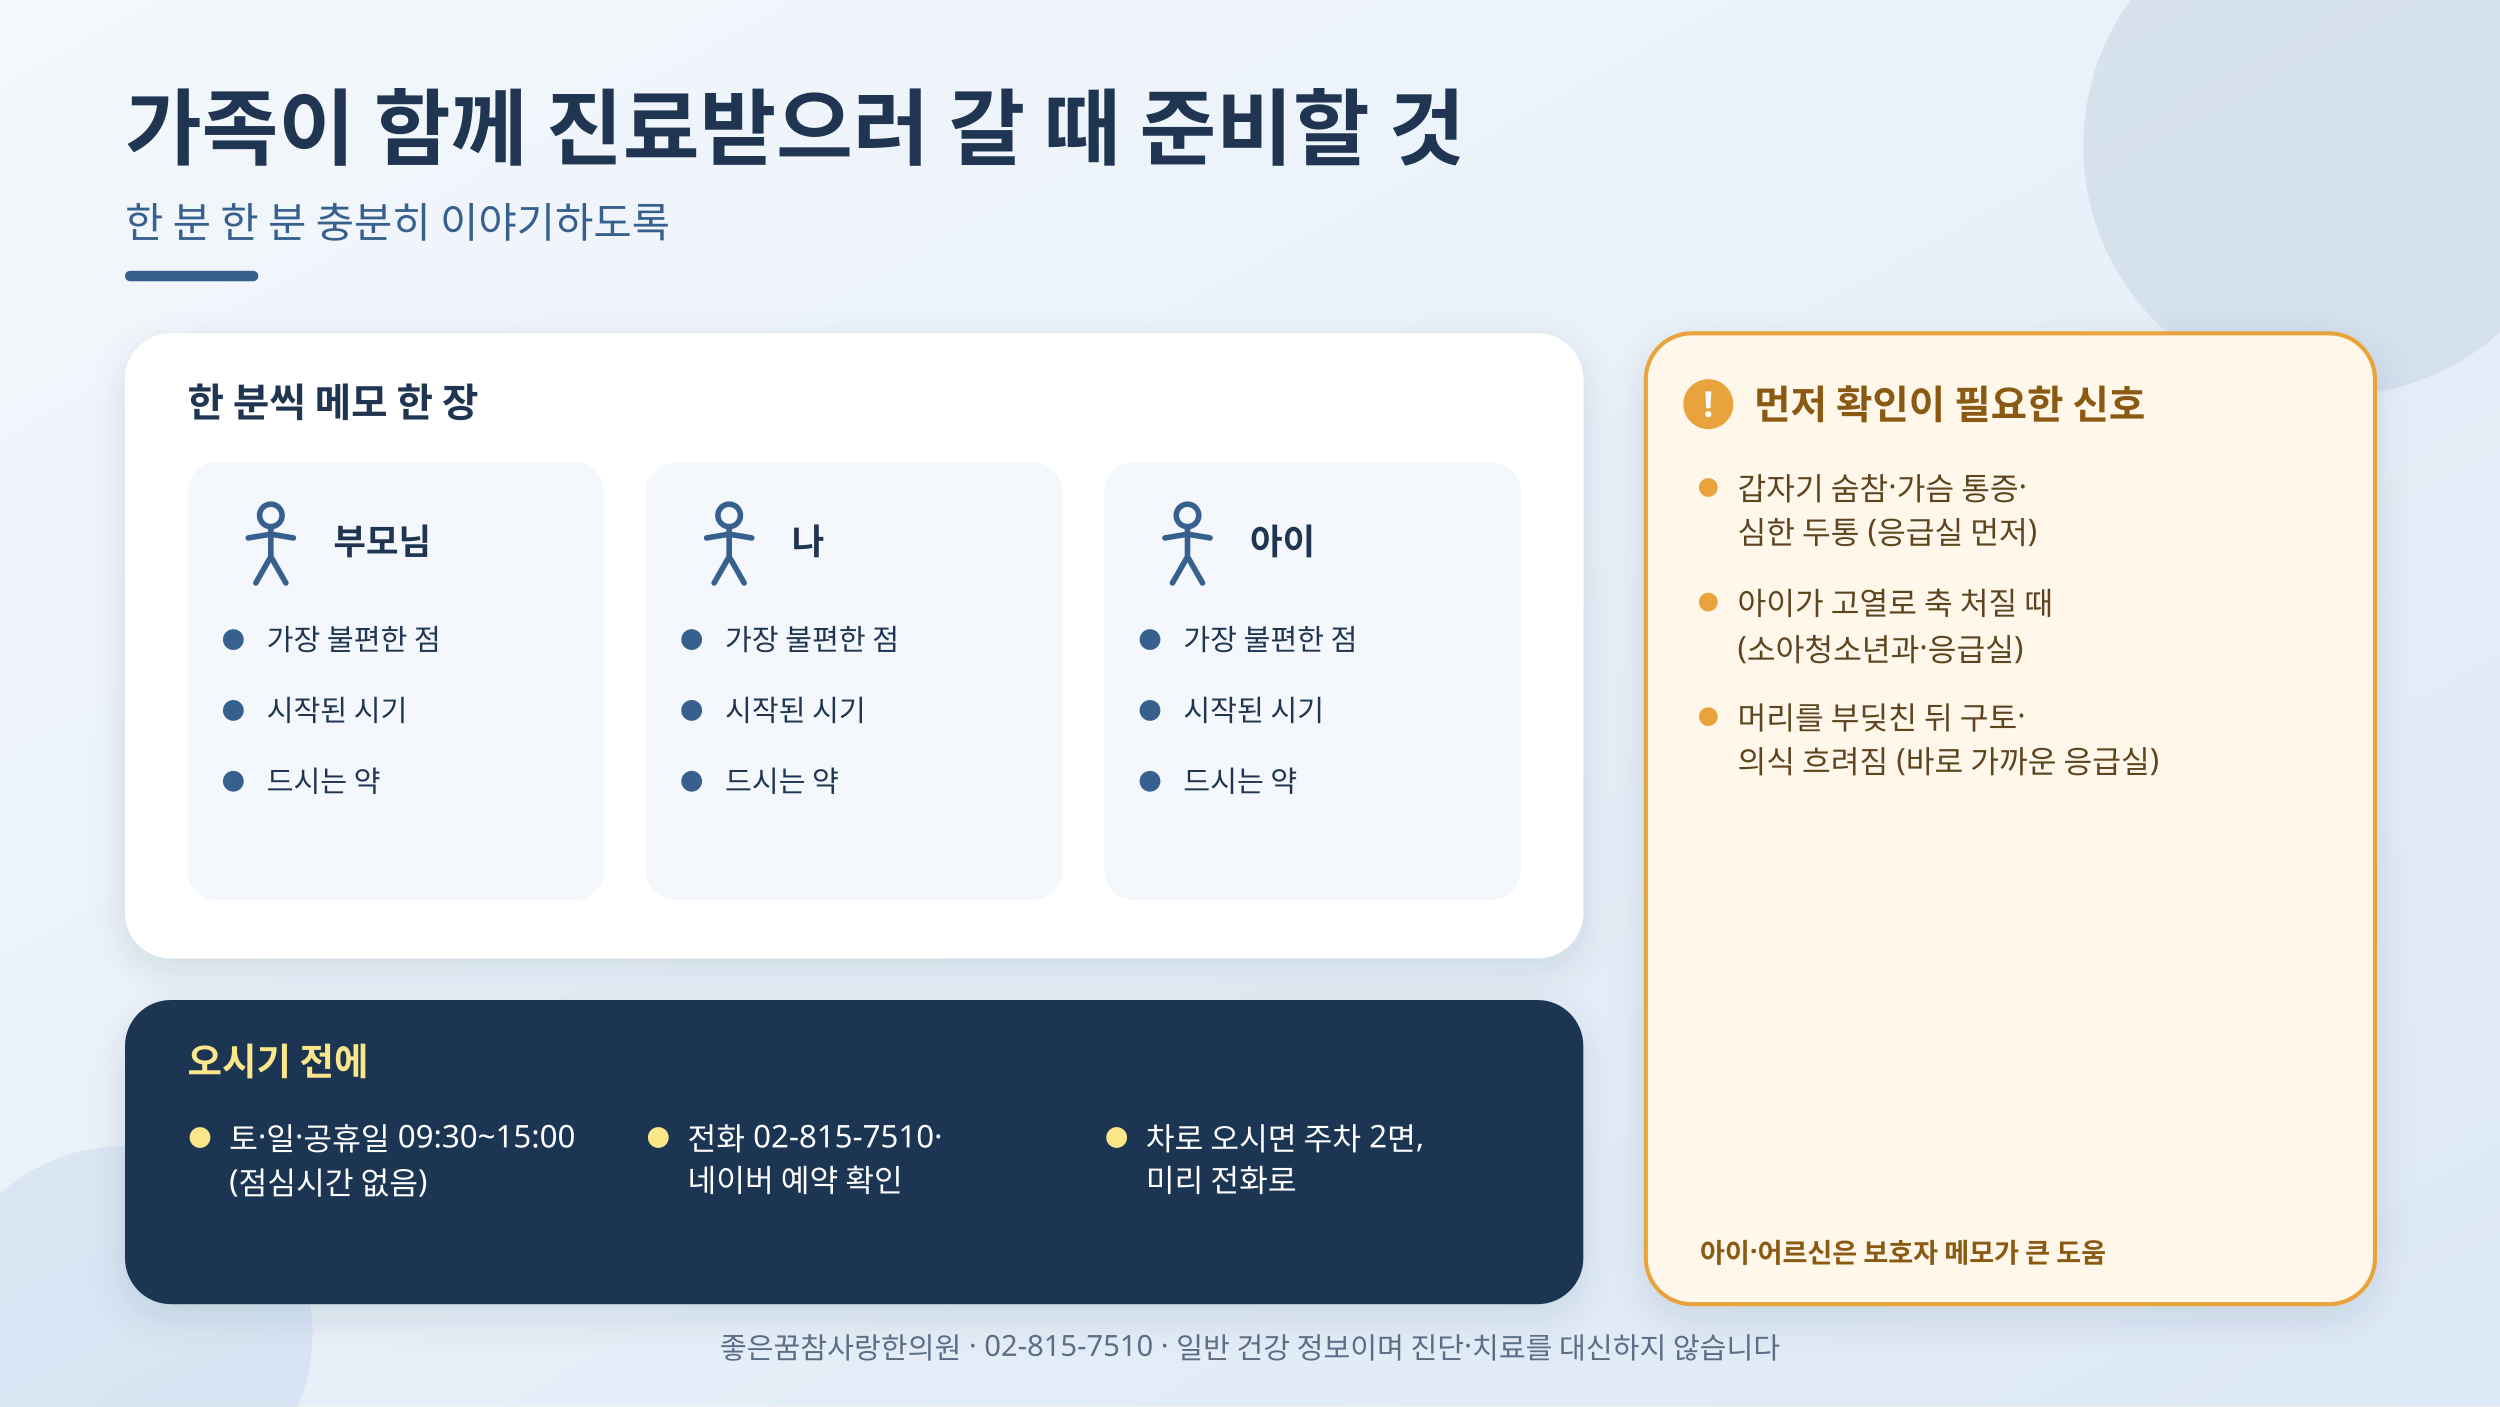
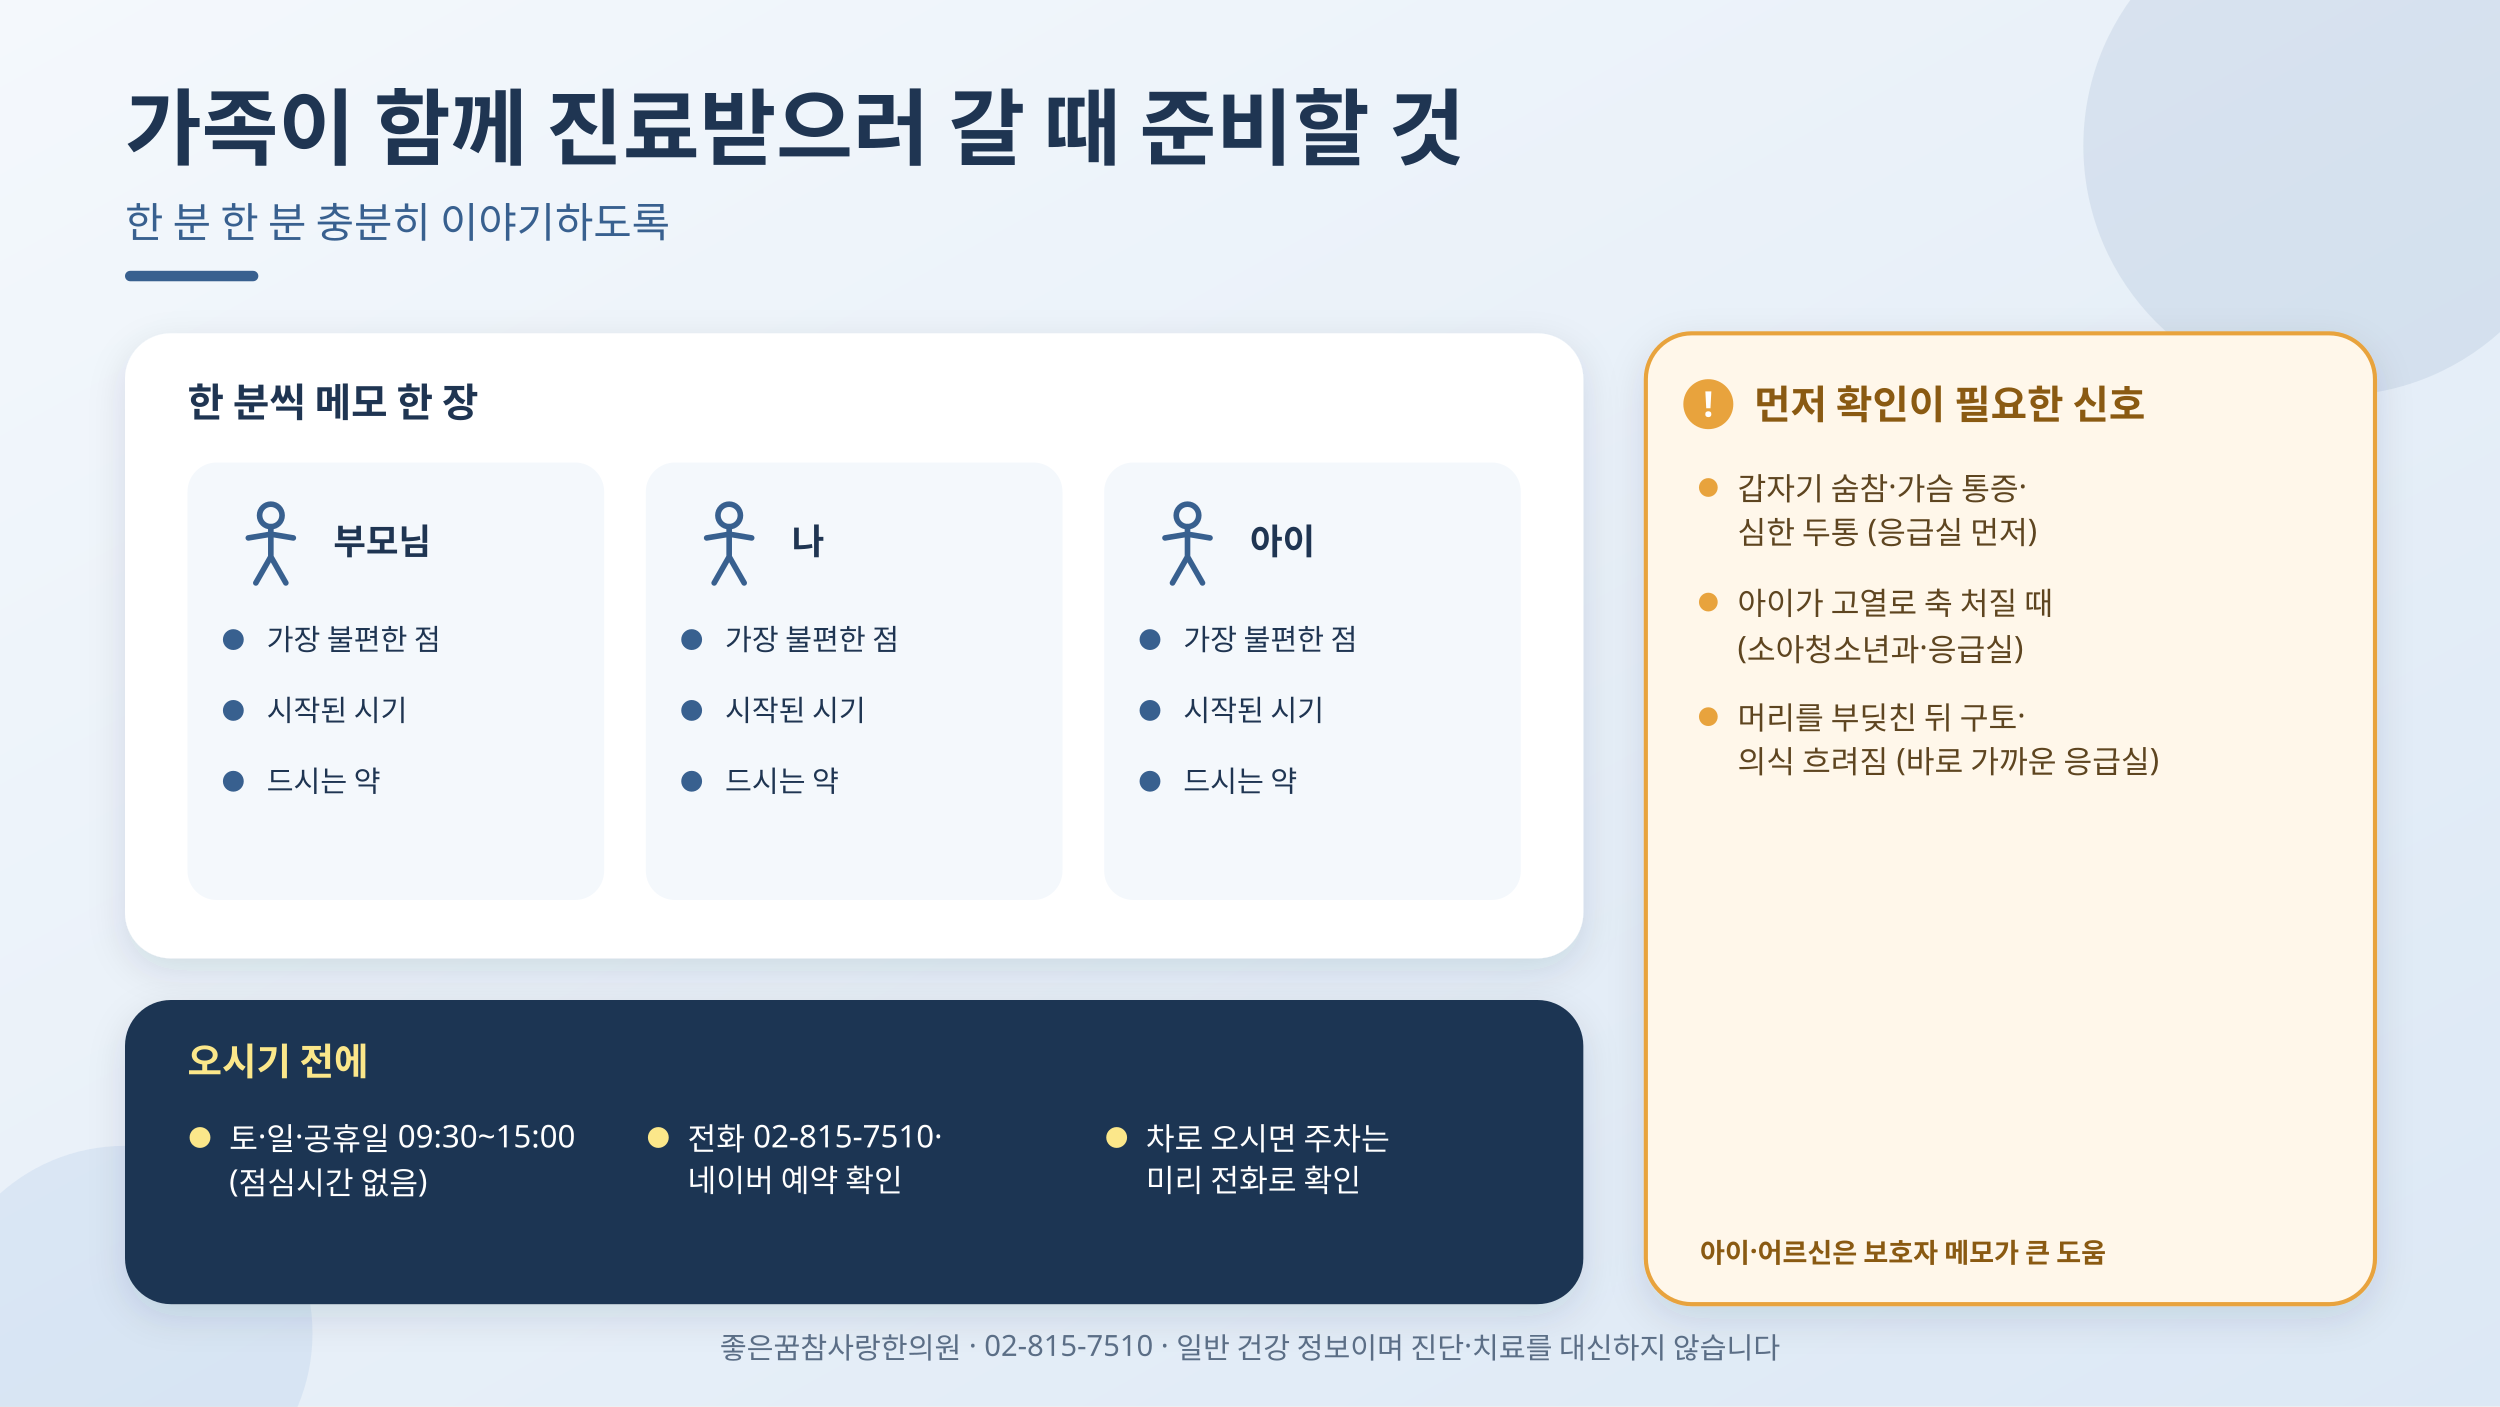
<svg xmlns="http://www.w3.org/2000/svg" viewBox="0 0 1200 675" width="1200" height="675">
  <defs>
    <linearGradient id="bg" x1="0" y1="0" x2="1" y2="1">
      <stop offset="0" stop-color="#F4F8FC" />
      <stop offset="1" stop-color="#DCE8F5" />
    </linearGradient>
    <filter id="sh" x="-10%" y="-10%" width="120%" height="130%">
      <feDropShadow dx="0" dy="6" stdDeviation="9" flood-color="#1F3552" flood-opacity="0.12" />
    </filter>
  </defs>
  <rect width="1200" height="675" fill="url(#bg)" />
  <circle cx="1120" cy="70" r="120" fill="#38608F" opacity="0.10" />
  <circle cx="60" cy="640" r="90" fill="#90B2DD" opacity="0.18" />
  <text x="60" y="76" font-family="'Nanum Myeongjo','Noto Serif KR','Malgun Gothic',serif" font-size="40" font-weight="800" fill="#1F3552" text-anchor="start">
    <tspan x="60" dy="0">가족이 함께 진료받으러 갈 때 준비할 것</tspan>
  </text>
  <text x="60" y="114" font-family="'Noto Sans KR','Malgun Gothic','Apple SD Gothic Neo',sans-serif" font-size="20" font-weight="400" fill="#38608F" text-anchor="start">
    <tspan x="60" dy="0">한 분 한 분 충분히 이야기하도록</tspan>
  </text>
  <rect x="60" y="130" width="64" height="5" rx="2.5" fill="#38608F" />
  <rect x="60" y="160" width="700" height="300" rx="22" fill="#FFFFFF" filter="url(#sh)" />
  <text x="90" y="200" font-family="'Noto Sans KR','Malgun Gothic','Apple SD Gothic Neo',sans-serif" font-size="19" font-weight="800" fill="#1F3552" text-anchor="start">
    <tspan x="90" dy="0">한 분씩 메모 한 장</tspan>
  </text>
  <rect x="90" y="222" width="200" height="210" rx="14" fill="#F4F8FC" />
  <g transform="translate(130 260) scale(0.9)" fill="none" stroke="#38608F" stroke-width="3" stroke-linecap="round" stroke-linejoin="round">
    <circle cx="0" cy="-14" r="6" />
    <path d="M0 -8 v16 M-12 -2 l12 -2 l12 2 M0 8 l-8 14 M0 8 l8 14" />
  </g>
  <text x="160" y="266" font-family="'Noto Sans KR','Malgun Gothic','Apple SD Gothic Neo',sans-serif" font-size="17" font-weight="800" fill="#1F3552" text-anchor="start">
    <tspan x="160" dy="0">부모님</tspan>
  </text>
  <circle cx="112" cy="307" r="5" fill="#38608F" />
  <text x="128" y="312" font-family="'Noto Sans KR','Malgun Gothic','Apple SD Gothic Neo',sans-serif" font-size="14" font-weight="500" fill="#1F3552" text-anchor="start">
    <tspan x="128" dy="0">가장 불편한 점</tspan>
  </text>
  <circle cx="112" cy="341" r="5" fill="#38608F" />
  <text x="128" y="346" font-family="'Noto Sans KR','Malgun Gothic','Apple SD Gothic Neo',sans-serif" font-size="14" font-weight="500" fill="#1F3552" text-anchor="start">
    <tspan x="128" dy="0">시작된 시기</tspan>
  </text>
  <circle cx="112" cy="375" r="5" fill="#38608F" />
  <text x="128" y="380" font-family="'Noto Sans KR','Malgun Gothic','Apple SD Gothic Neo',sans-serif" font-size="14" font-weight="500" fill="#1F3552" text-anchor="start">
    <tspan x="128" dy="0">드시는 약</tspan>
  </text>
  <rect x="310" y="222" width="200" height="210" rx="14" fill="#F4F8FC" />
  <g transform="translate(350 260) scale(0.9)" fill="none" stroke="#38608F" stroke-width="3" stroke-linecap="round" stroke-linejoin="round">
    <circle cx="0" cy="-14" r="6" />
    <path d="M0 -8 v16 M-12 -2 l12 -2 l12 2 M0 8 l-8 14 M0 8 l8 14" />
  </g>
  <text x="380" y="266" font-family="'Noto Sans KR','Malgun Gothic','Apple SD Gothic Neo',sans-serif" font-size="17" font-weight="800" fill="#1F3552" text-anchor="start">
    <tspan x="380" dy="0">나</tspan>
  </text>
  <circle cx="332" cy="307" r="5" fill="#38608F" />
  <text x="348" y="312" font-family="'Noto Sans KR','Malgun Gothic','Apple SD Gothic Neo',sans-serif" font-size="14" font-weight="500" fill="#1F3552" text-anchor="start">
    <tspan x="348" dy="0">가장 불편한 점</tspan>
  </text>
  <circle cx="332" cy="341" r="5" fill="#38608F" />
  <text x="348" y="346" font-family="'Noto Sans KR','Malgun Gothic','Apple SD Gothic Neo',sans-serif" font-size="14" font-weight="500" fill="#1F3552" text-anchor="start">
    <tspan x="348" dy="0">시작된 시기</tspan>
  </text>
  <circle cx="332" cy="375" r="5" fill="#38608F" />
  <text x="348" y="380" font-family="'Noto Sans KR','Malgun Gothic','Apple SD Gothic Neo',sans-serif" font-size="14" font-weight="500" fill="#1F3552" text-anchor="start">
    <tspan x="348" dy="0">드시는 약</tspan>
  </text>
  <rect x="530" y="222" width="200" height="210" rx="14" fill="#F4F8FC" />
  <g transform="translate(570 260) scale(0.9)" fill="none" stroke="#38608F" stroke-width="3" stroke-linecap="round" stroke-linejoin="round">
    <circle cx="0" cy="-14" r="6" />
    <path d="M0 -8 v16 M-12 -2 l12 -2 l12 2 M0 8 l-8 14 M0 8 l8 14" />
  </g>
  <text x="600" y="266" font-family="'Noto Sans KR','Malgun Gothic','Apple SD Gothic Neo',sans-serif" font-size="17" font-weight="800" fill="#1F3552" text-anchor="start">
    <tspan x="600" dy="0">아이</tspan>
  </text>
  <circle cx="552" cy="307" r="5" fill="#38608F" />
  <text x="568" y="312" font-family="'Noto Sans KR','Malgun Gothic','Apple SD Gothic Neo',sans-serif" font-size="14" font-weight="500" fill="#1F3552" text-anchor="start">
    <tspan x="568" dy="0">가장 불편한 점</tspan>
  </text>
  <circle cx="552" cy="341" r="5" fill="#38608F" />
  <text x="568" y="346" font-family="'Noto Sans KR','Malgun Gothic','Apple SD Gothic Neo',sans-serif" font-size="14" font-weight="500" fill="#1F3552" text-anchor="start">
    <tspan x="568" dy="0">시작된 시기</tspan>
  </text>
  <circle cx="552" cy="375" r="5" fill="#38608F" />
  <text x="568" y="380" font-family="'Noto Sans KR','Malgun Gothic','Apple SD Gothic Neo',sans-serif" font-size="14" font-weight="500" fill="#1F3552" text-anchor="start">
    <tspan x="568" dy="0">드시는 약</tspan>
  </text>
  <rect x="60" y="480" width="700" height="146" rx="22" fill="#1F3552" filter="url(#sh)" />
  <text x="90" y="516" font-family="'Noto Sans KR','Malgun Gothic','Apple SD Gothic Neo',sans-serif" font-size="18" font-weight="800" fill="#FBE78A" text-anchor="start">
    <tspan x="90" dy="0">오시기 전에</tspan>
  </text>
  <circle cx="96.0" cy="546" r="5" fill="#FBE78A" />
  <text x="110.0" y="552" font-family="'Noto Sans KR','Malgun Gothic','Apple SD Gothic Neo',sans-serif" font-size="15" font-weight="500" fill="#FFFFFF" text-anchor="start">
    <tspan x="110.0" dy="0">토·일·공휴일 09:30~15:00</tspan>
    <tspan x="110.0" dy="20">(점심시간 없음)</tspan>
  </text>
  <circle cx="316.0" cy="546" r="5" fill="#FBE78A" />
  <text x="330.0" y="552" font-family="'Noto Sans KR','Malgun Gothic','Apple SD Gothic Neo',sans-serif" font-size="15" font-weight="500" fill="#FFFFFF" text-anchor="start">
    <tspan x="330.0" dy="0">전화 02-815-7510·</tspan>
    <tspan x="330.0" dy="20">네이버 예약 확인</tspan>
  </text>
  <circle cx="536.0" cy="546" r="5" fill="#FBE78A" />
  <text x="550.0" y="552" font-family="'Noto Sans KR','Malgun Gothic','Apple SD Gothic Neo',sans-serif" font-size="15" font-weight="500" fill="#FFFFFF" text-anchor="start">
-     <tspan x="550.0" dy="0">차로 오시면 주차 2면,</tspan>
-     <tspan x="550.0" dy="20">미리 전화로</tspan>
+     <tspan x="550.0" dy="0">차로 오시면 주차는</tspan>
+     <tspan x="550.0" dy="20">미리 전화로 확인</tspan>
  </text>
  <rect x="790" y="160" width="350" height="466" rx="22" fill="#FFF7EA" stroke="#E8A33D" stroke-width="2" filter="url(#sh)" />
  <circle cx="820" cy="194" r="12" fill="#E8A33D" />
  <text x="820" y="200" font-family="'Noto Sans KR','Malgun Gothic','Apple SD Gothic Neo',sans-serif" font-size="17" font-weight="800" fill="#FFFFFF" text-anchor="middle">
    <tspan x="820" dy="0">!</tspan>
  </text>
  <text x="842" y="201" font-family="'Noto Sans KR','Malgun Gothic','Apple SD Gothic Neo',sans-serif" font-size="19" font-weight="800" fill="#8A5A12" text-anchor="start">
    <tspan x="842" dy="0">먼저 확인이 필요한 신호</tspan>
  </text>
  <circle cx="820" cy="234" r="4.5" fill="#E8A33D" />
  <text x="834" y="240" font-family="'Noto Sans KR','Malgun Gothic','Apple SD Gothic Neo',sans-serif" font-size="15" font-weight="500" fill="#5E4520" text-anchor="start">
    <tspan x="834" dy="0">갑자기 숨참·가슴 통증·</tspan>
    <tspan x="834" dy="21">심한 두통 (응급실 먼저)</tspan>
  </text>
  <circle cx="820" cy="289" r="4.5" fill="#E8A33D" />
  <text x="834" y="295" font-family="'Noto Sans KR','Malgun Gothic','Apple SD Gothic Neo',sans-serif" font-size="15" font-weight="500" fill="#5E4520" text-anchor="start">
    <tspan x="834" dy="0">아이가 고열로 축 처질 때</tspan>
    <tspan x="834" dy="21">(소아청소년과·응급실)</tspan>
  </text>
  <circle cx="820" cy="344" r="4.5" fill="#E8A33D" />
  <text x="834" y="350" font-family="'Noto Sans KR','Malgun Gothic','Apple SD Gothic Neo',sans-serif" font-size="15" font-weight="500" fill="#5E4520" text-anchor="start">
    <tspan x="834" dy="0">머리를 부딪친 뒤 구토·</tspan>
    <tspan x="834" dy="21">의식 흐려짐 (바로 가까운 응급실)</tspan>
  </text>
  <text x="816" y="606" font-family="'Noto Sans KR','Malgun Gothic','Apple SD Gothic Neo',sans-serif" font-size="13" font-weight="700" fill="#8A5A12" text-anchor="start">
    <tspan x="816" dy="0">아이·어르신은 보호자 메모가 큰 도움</tspan>
  </text>
  <text x="600" y="652" font-family="'Noto Sans KR','Malgun Gothic','Apple SD Gothic Neo',sans-serif" font-size="14" font-weight="400" fill="#5B6E86" text-anchor="middle">
    <tspan x="600" dy="0">좋은꿈참사랑한의원 · 02-815-7510 · 일반 건강 정보이며 진단·치료를 대신하지 않습니다</tspan>
  </text>
</svg>
